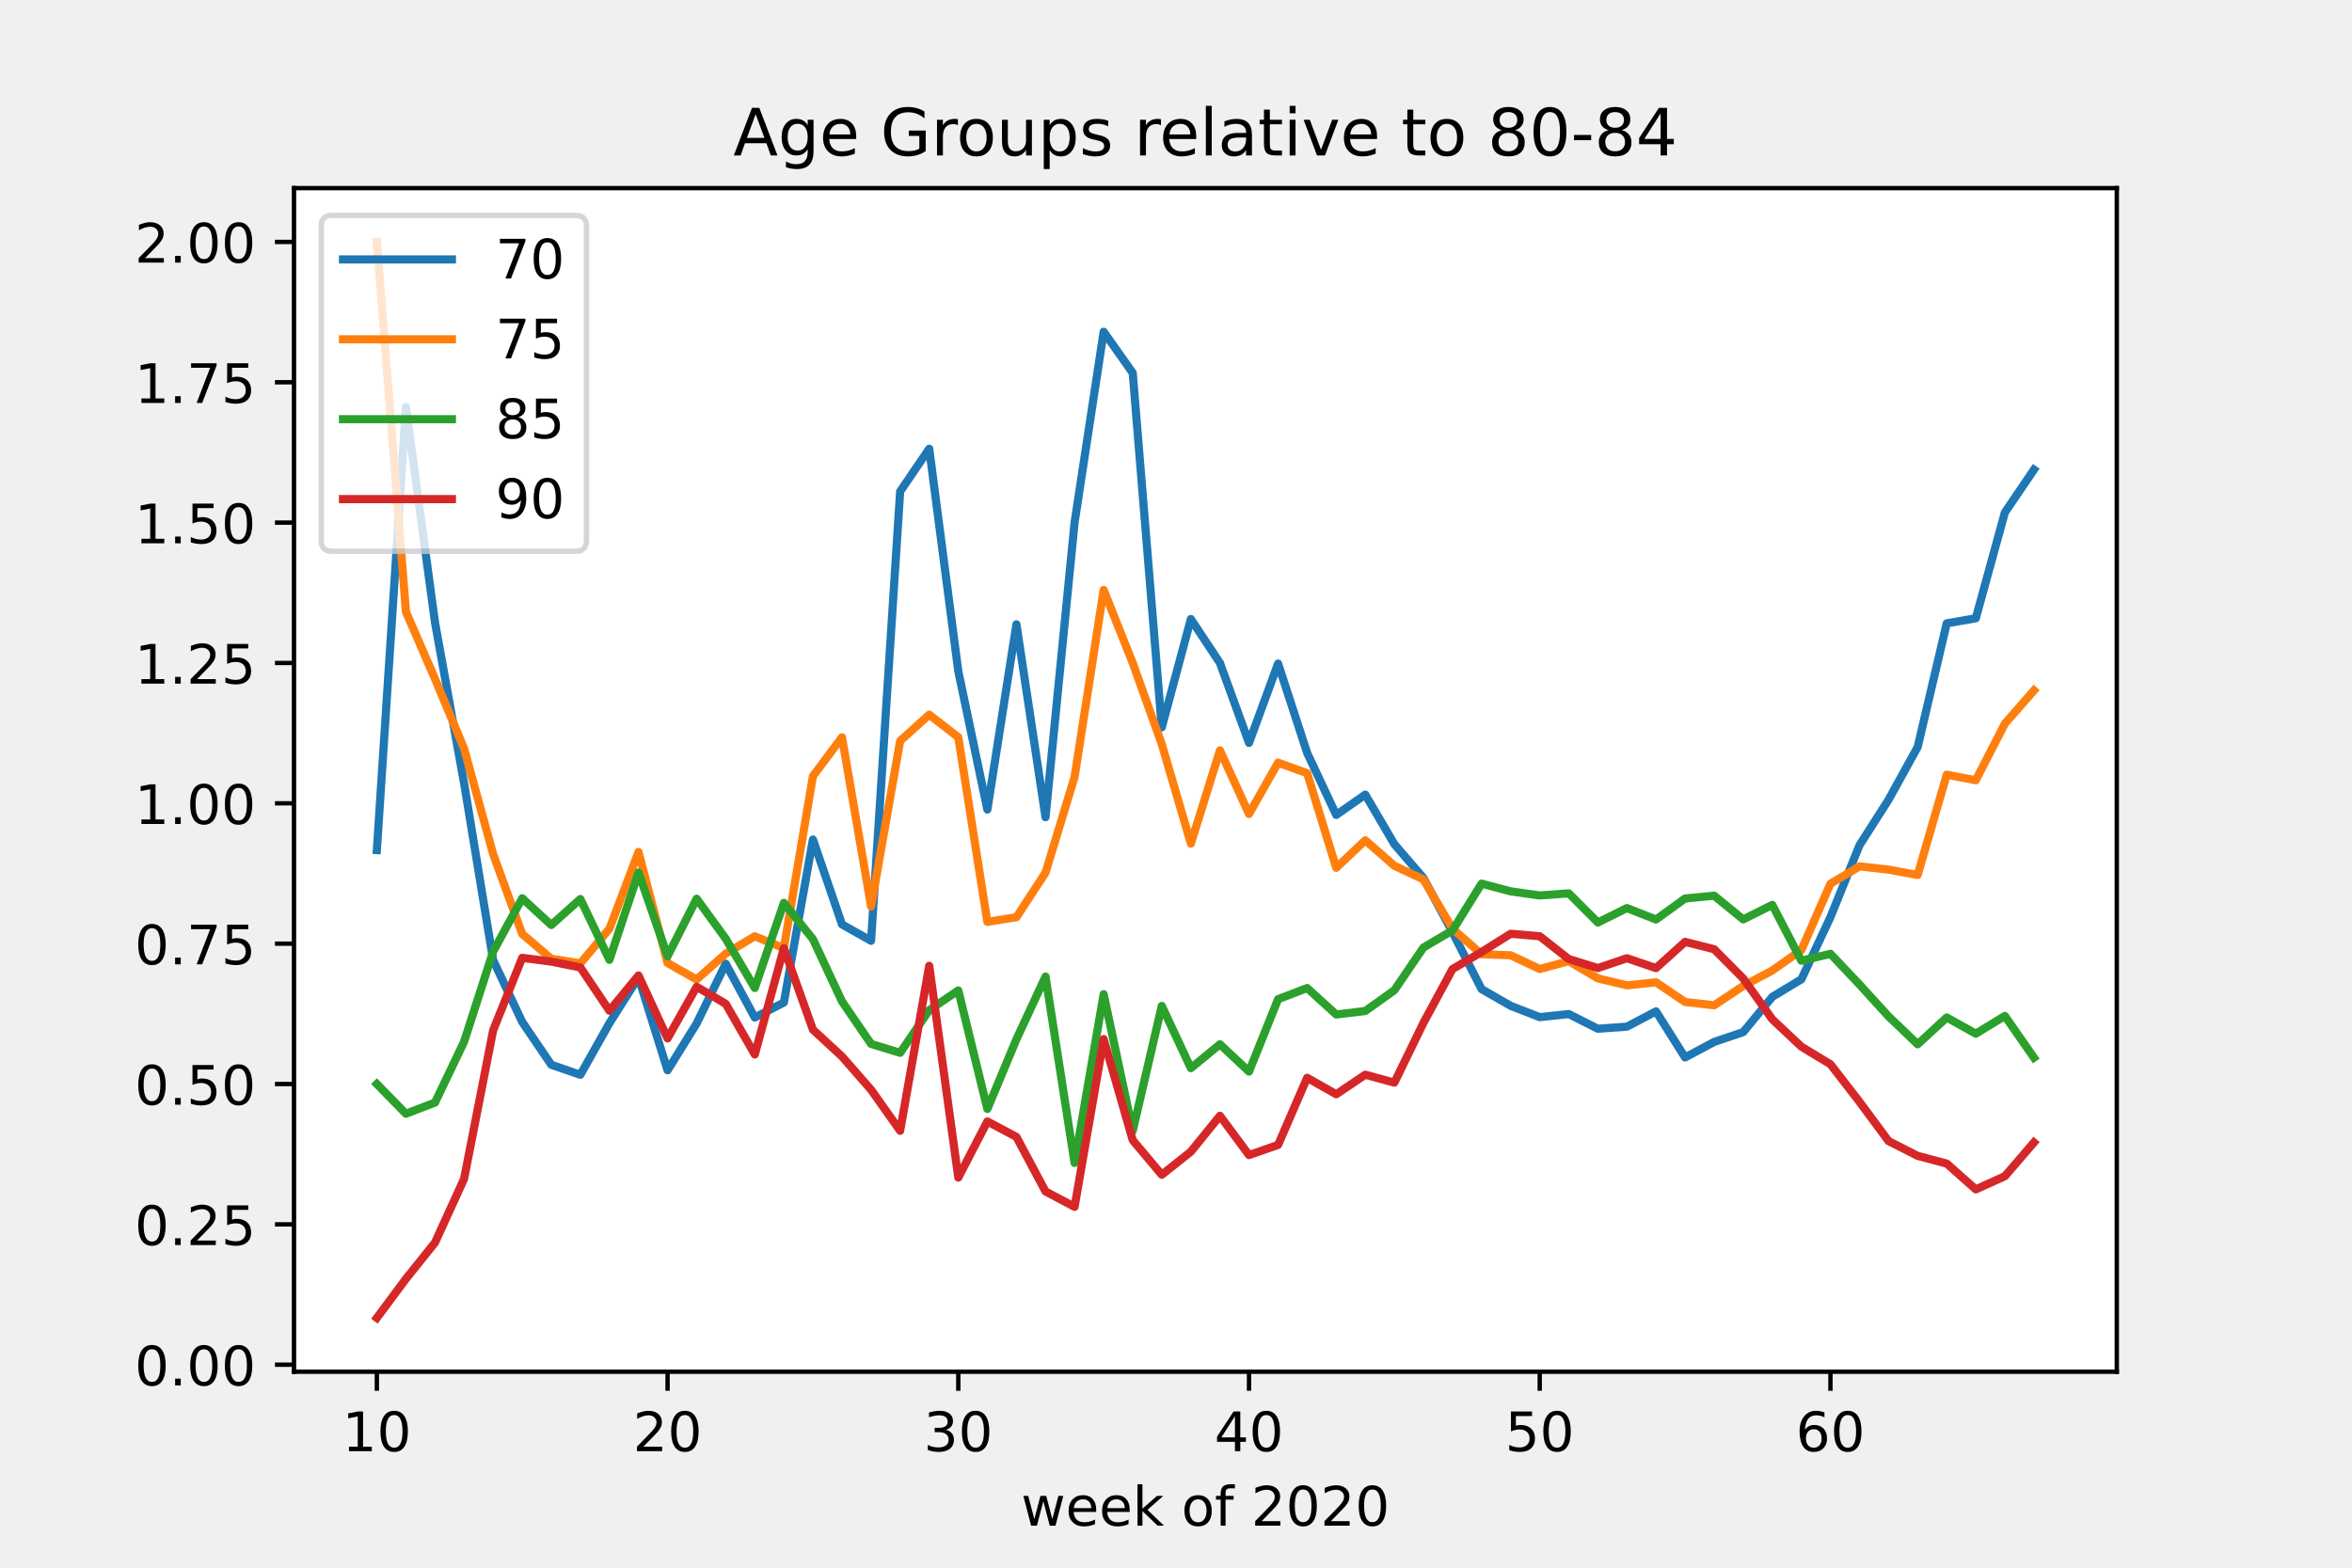
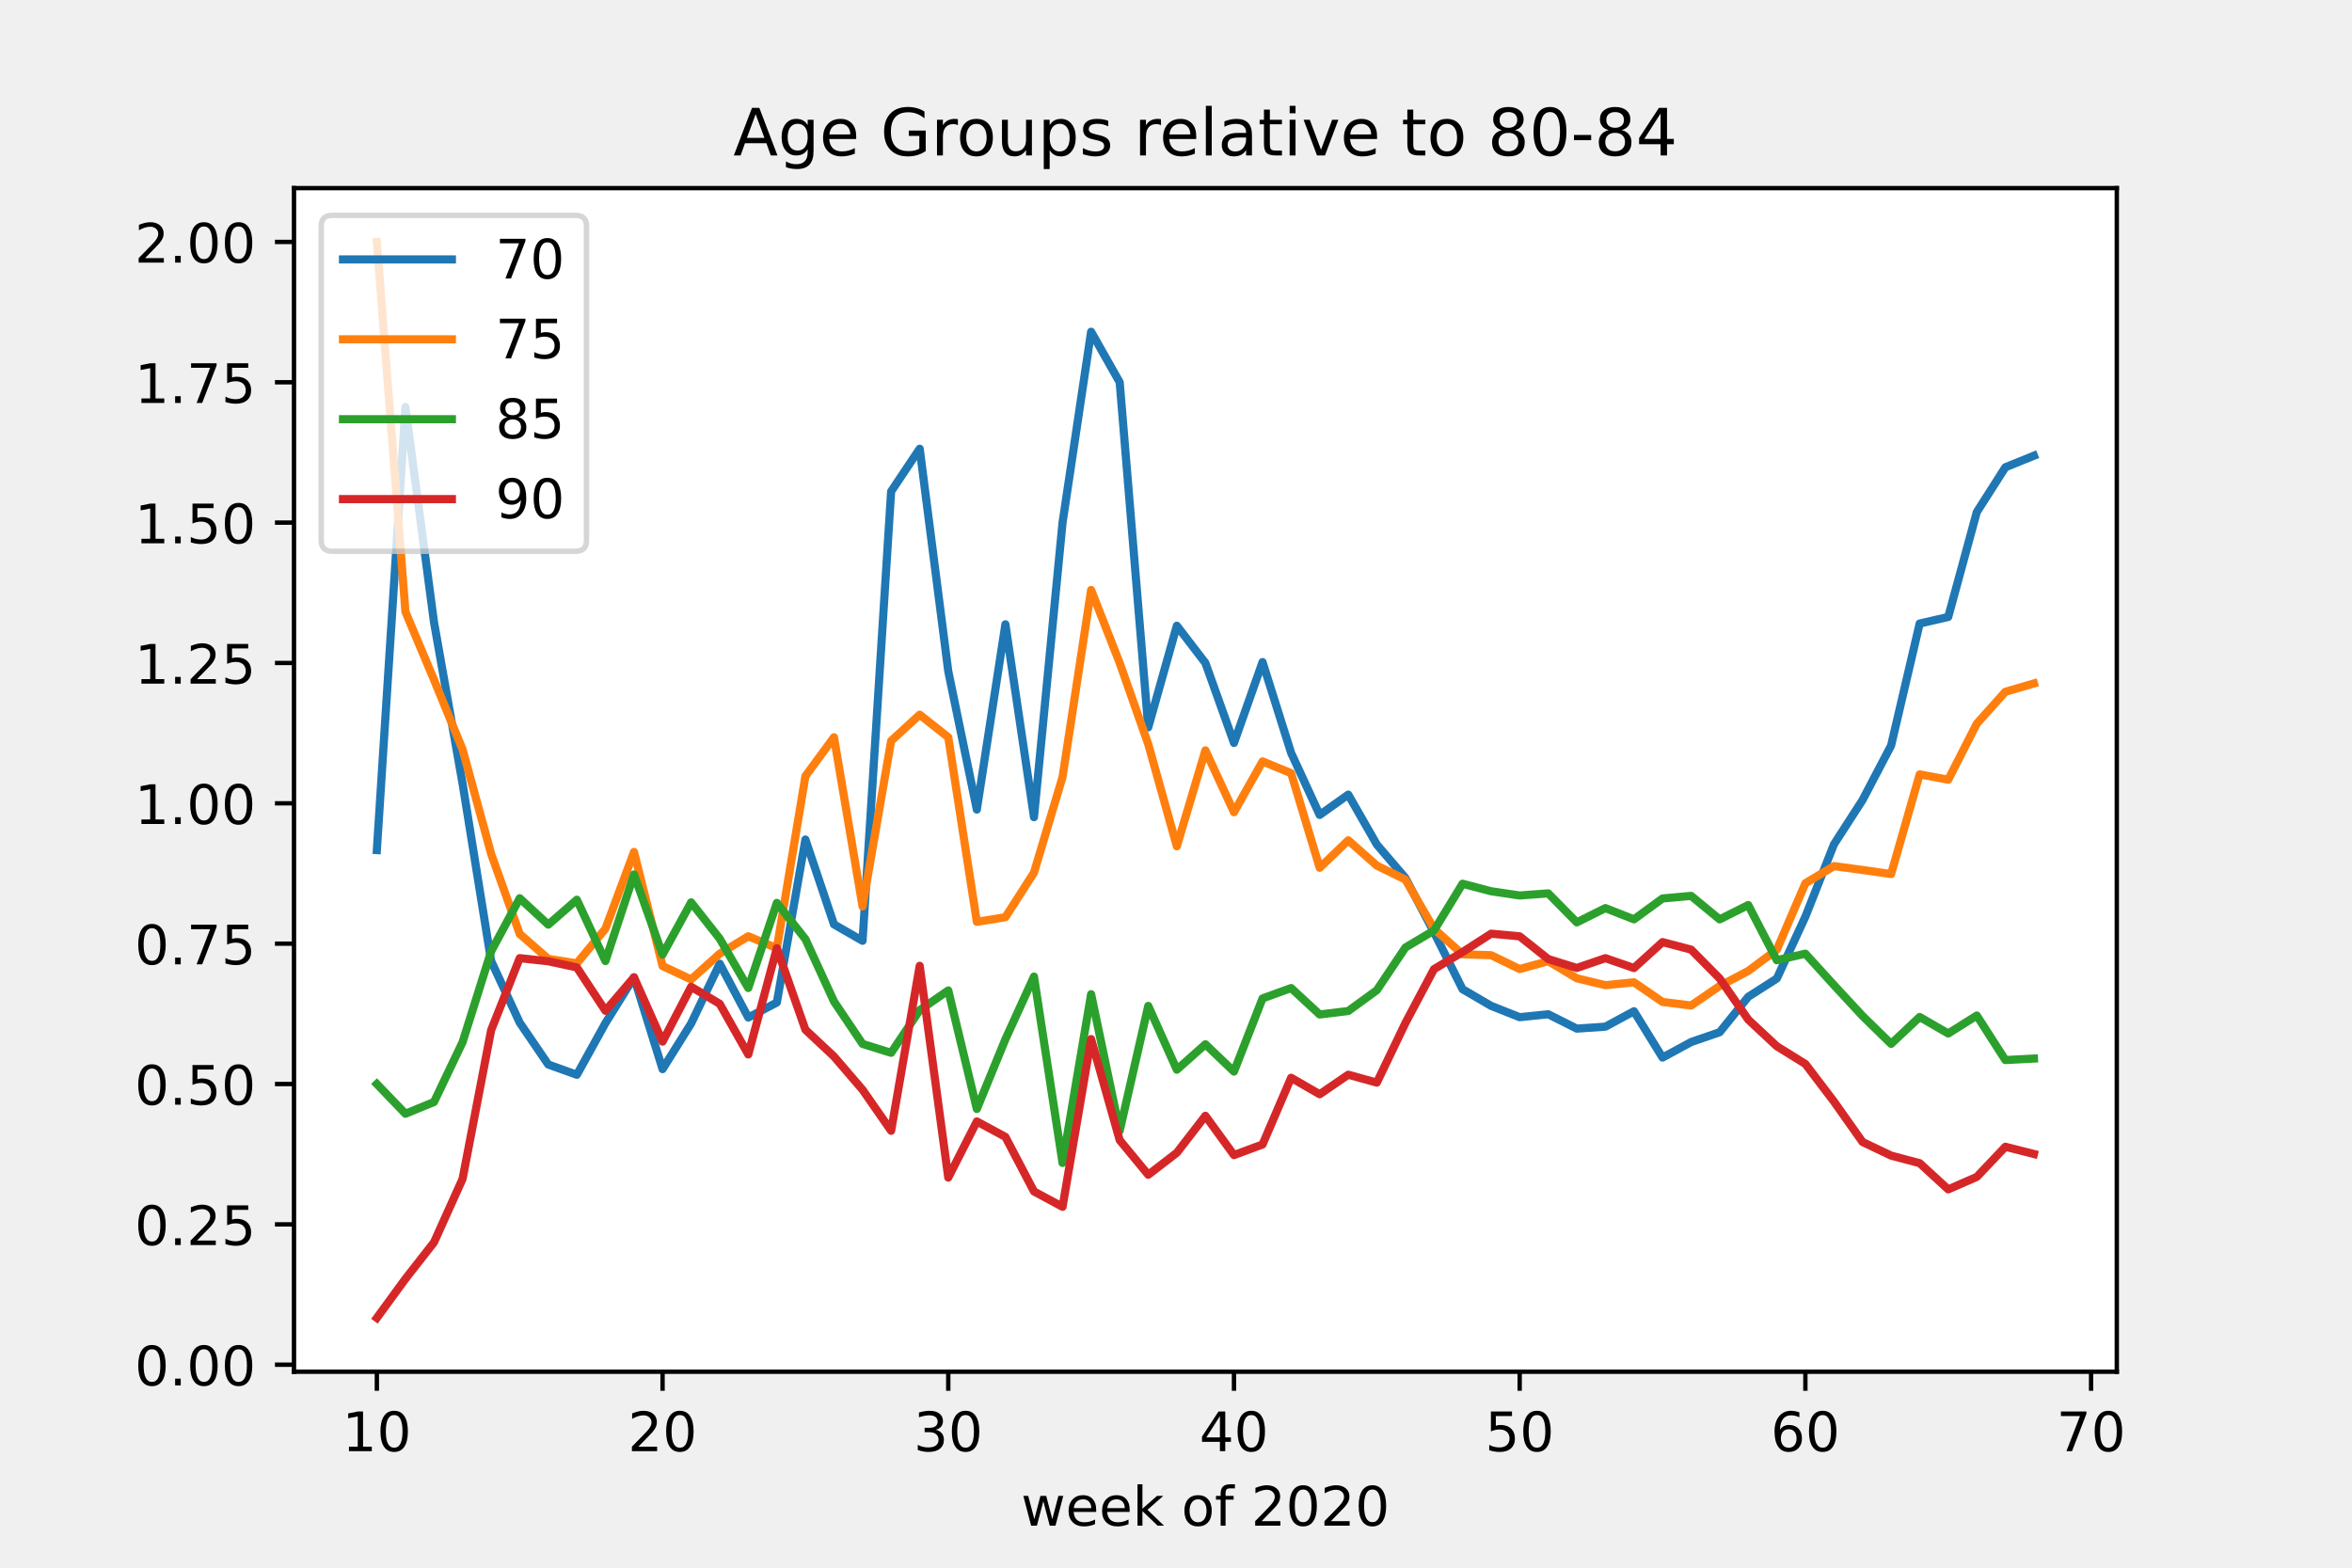
<svg xmlns="http://www.w3.org/2000/svg" xmlns:xlink="http://www.w3.org/1999/xlink" height="288pt" version="1.1" viewBox="0 0 432 288" width="432pt">
  <defs>
    <style type="text/css">*{stroke-linecap:butt;stroke-linejoin:round;}</style>
  </defs>
  <g id="figure_1">
    <g id="patch_1">
      <path d="M 0 288  L 432 288  L 432 0  L 0 0  z " style="fill:none;" />
    </g>
    <g id="axes_1">
      <g id="patch_2">
        <path d="M 54 252  L 388.8 252  L 388.8 34.56  L 54 34.56  z " style="fill:#ffffff;" />
      </g>
      <g id="matplotlib.axis_1">
        <g id="xtick_1">
          <g id="line2d_1">
            <defs>
-               <path d="M 0 0  L 0 3.5  " id="m747e9e2353" style="stroke:#000000;stroke-width:0.8;" />
+               <path d="M 0 0  L 0 3.5  " id="m1106b02537" style="stroke:#000000;stroke-width:0.8;" />
            </defs>
            <g>
-               <use style="stroke:#000000;stroke-width:0.8;" x="69.218" xlink:href="#m747e9e2353" y="252" />
+               <use style="stroke:#000000;stroke-width:0.8;" x="69.218" xlink:href="#m1106b02537" y="252" />
            </g>
          </g>
          <g id="text_1">
            <g transform="translate(62.85568 266.5984)scale(0.1 -0.1)">
              <defs>
                <path d="M 12.406 8.297  L 28.516 8.297  L 28.516 63.922  L 10.984 60.406  L 10.984 69.391  L 28.422 72.906  L 38.281 72.906  L 38.281 8.297  L 54.391 8.297  L 54.391 0  L 12.406 0  z " id="DejaVuSans-49" />
                <path d="M 31.781 66.406  Q 24.172 66.406 20.328 58.906  Q 16.5 51.422 16.5 36.375  Q 16.5 21.391 20.328 13.891  Q 24.172 6.391 31.781 6.391  Q 39.453 6.391 43.281 13.891  Q 47.125 21.391 47.125 36.375  Q 47.125 51.422 43.281 58.906  Q 39.453 66.406 31.781 66.406  z M 31.781 74.219  Q 44.047 74.219 50.516 64.516  Q 56.984 54.828 56.984 36.375  Q 56.984 17.969 50.516 8.266  Q 44.047 -1.422 31.781 -1.422  Q 19.531 -1.422 13.062 8.266  Q 6.594 17.969 6.594 36.375  Q 6.594 54.828 13.062 64.516  Q 19.531 74.219 31.781 74.219  z " id="DejaVuSans-48" />
              </defs>
              <use xlink:href="#DejaVuSans-49" />
              <use x="63.623" xlink:href="#DejaVuSans-48" />
            </g>
          </g>
        </g>
        <g id="xtick_2">
          <g id="line2d_2">
            <g>
-               <use style="stroke:#000000;stroke-width:0.8;" x="122.615" xlink:href="#m747e9e2353" y="252" />
+               <use style="stroke:#000000;stroke-width:0.8;" x="121.695" xlink:href="#m1106b02537" y="252" />
            </g>
          </g>
          <g id="text_2">
-             <g transform="translate(116.2528 266.5984)scale(0.1 -0.1)">
+             <g transform="translate(115.3322 266.5984)scale(0.1 -0.1)">
              <defs>
                <path d="M 19.188 8.297  L 53.609 8.297  L 53.609 0  L 7.328 0  L 7.328 8.297  Q 12.938 14.109 22.625 23.891  Q 32.328 33.688 34.812 36.531  Q 39.547 41.844 41.422 45.531  Q 43.312 49.219 43.312 52.781  Q 43.312 58.594 39.234 62.25  Q 35.156 65.922 28.609 65.922  Q 23.969 65.922 18.812 64.312  Q 13.672 62.703 7.812 59.422  L 7.812 69.391  Q 13.766 71.781 18.938 73  Q 24.125 74.219 28.422 74.219  Q 39.75 74.219 46.484 68.547  Q 53.219 62.891 53.219 53.422  Q 53.219 48.922 51.531 44.891  Q 49.859 40.875 45.406 35.406  Q 44.188 33.984 37.641 27.219  Q 31.109 20.453 19.188 8.297  z " id="DejaVuSans-50" />
              </defs>
              <use xlink:href="#DejaVuSans-50" />
              <use x="63.623" xlink:href="#DejaVuSans-48" />
            </g>
          </g>
        </g>
        <g id="xtick_3">
          <g id="line2d_3">
            <g>
-               <use style="stroke:#000000;stroke-width:0.8;" x="176.012" xlink:href="#m747e9e2353" y="252" />
+               <use style="stroke:#000000;stroke-width:0.8;" x="174.171" xlink:href="#m1106b02537" y="252" />
            </g>
          </g>
          <g id="text_3">
-             <g transform="translate(169.6499 266.5984)scale(0.1 -0.1)">
+             <g transform="translate(167.8087 266.5984)scale(0.1 -0.1)">
              <defs>
                <path d="M 40.578 39.312  Q 47.656 37.797 51.625 33  Q 55.609 28.219 55.609 21.188  Q 55.609 10.406 48.188 4.484  Q 40.766 -1.422 27.094 -1.422  Q 22.516 -1.422 17.656 -0.516  Q 12.797 0.391 7.625 2.203  L 7.625 11.719  Q 11.719 9.328 16.594 8.109  Q 21.484 6.891 26.812 6.891  Q 36.078 6.891 40.938 10.547  Q 45.797 14.203 45.797 21.188  Q 45.797 27.641 41.281 31.266  Q 36.766 34.906 28.719 34.906  L 20.219 34.906  L 20.219 43.016  L 29.109 43.016  Q 36.375 43.016 40.234 45.922  Q 44.094 48.828 44.094 54.297  Q 44.094 59.906 40.109 62.906  Q 36.141 65.922 28.719 65.922  Q 24.656 65.922 20.016 65.031  Q 15.375 64.156 9.812 62.312  L 9.812 71.094  Q 15.438 72.656 20.344 73.438  Q 25.25 74.219 29.594 74.219  Q 40.828 74.219 47.359 69.109  Q 53.906 64.016 53.906 55.328  Q 53.906 49.266 50.438 45.094  Q 46.969 40.922 40.578 39.312  z " id="DejaVuSans-51" />
              </defs>
              <use xlink:href="#DejaVuSans-51" />
              <use x="63.623" xlink:href="#DejaVuSans-48" />
            </g>
          </g>
        </g>
        <g id="xtick_4">
          <g id="line2d_4">
            <g>
-               <use style="stroke:#000000;stroke-width:0.8;" x="229.41" xlink:href="#m747e9e2353" y="252" />
+               <use style="stroke:#000000;stroke-width:0.8;" x="226.648" xlink:href="#m1106b02537" y="252" />
            </g>
          </g>
          <g id="text_4">
-             <g transform="translate(223.0471 266.5984)scale(0.1 -0.1)">
+             <g transform="translate(220.2851 266.5984)scale(0.1 -0.1)">
              <defs>
                <path d="M 37.797 64.312  L 12.891 25.391  L 37.797 25.391  z M 35.203 72.906  L 47.609 72.906  L 47.609 25.391  L 58.016 25.391  L 58.016 17.188  L 47.609 17.188  L 47.609 0  L 37.797 0  L 37.797 17.188  L 4.891 17.188  L 4.891 26.703  z " id="DejaVuSans-52" />
              </defs>
              <use xlink:href="#DejaVuSans-52" />
              <use x="63.623" xlink:href="#DejaVuSans-48" />
            </g>
          </g>
        </g>
        <g id="xtick_5">
          <g id="line2d_5">
            <g>
-               <use style="stroke:#000000;stroke-width:0.8;" x="282.807" xlink:href="#m747e9e2353" y="252" />
+               <use style="stroke:#000000;stroke-width:0.8;" x="279.124" xlink:href="#m1106b02537" y="252" />
            </g>
          </g>
          <g id="text_5">
-             <g transform="translate(276.4442 266.5984)scale(0.1 -0.1)">
+             <g transform="translate(272.7616 266.5984)scale(0.1 -0.1)">
              <defs>
                <path d="M 10.797 72.906  L 49.516 72.906  L 49.516 64.594  L 19.828 64.594  L 19.828 46.734  Q 21.969 47.469 24.109 47.828  Q 26.266 48.188 28.422 48.188  Q 40.625 48.188 47.75 41.5  Q 54.891 34.812 54.891 23.391  Q 54.891 11.625 47.562 5.094  Q 40.234 -1.422 26.906 -1.422  Q 22.312 -1.422 17.547 -0.641  Q 12.797 0.141 7.719 1.703  L 7.719 11.625  Q 12.109 9.234 16.797 8.062  Q 21.484 6.891 26.703 6.891  Q 35.156 6.891 40.078 11.328  Q 45.016 15.766 45.016 23.391  Q 45.016 31 40.078 35.438  Q 35.156 39.891 26.703 39.891  Q 22.75 39.891 18.812 39.016  Q 14.891 38.141 10.797 36.281  z " id="DejaVuSans-53" />
              </defs>
              <use xlink:href="#DejaVuSans-53" />
              <use x="63.623" xlink:href="#DejaVuSans-48" />
            </g>
          </g>
        </g>
        <g id="xtick_6">
          <g id="line2d_6">
            <g>
-               <use style="stroke:#000000;stroke-width:0.8;" x="336.204" xlink:href="#m747e9e2353" y="252" />
+               <use style="stroke:#000000;stroke-width:0.8;" x="331.601" xlink:href="#m1106b02537" y="252" />
            </g>
          </g>
          <g id="text_6">
-             <g transform="translate(329.8413 266.5984)scale(0.1 -0.1)">
+             <g transform="translate(325.2381 266.5984)scale(0.1 -0.1)">
              <defs>
                <path d="M 33.016 40.375  Q 26.375 40.375 22.484 35.828  Q 18.609 31.297 18.609 23.391  Q 18.609 15.531 22.484 10.953  Q 26.375 6.391 33.016 6.391  Q 39.656 6.391 43.531 10.953  Q 47.406 15.531 47.406 23.391  Q 47.406 31.297 43.531 35.828  Q 39.656 40.375 33.016 40.375  z M 52.594 71.297  L 52.594 62.312  Q 48.875 64.062 45.094 64.984  Q 41.312 65.922 37.594 65.922  Q 27.828 65.922 22.672 59.328  Q 17.531 52.734 16.797 39.406  Q 19.672 43.656 24.016 45.922  Q 28.375 48.188 33.594 48.188  Q 44.578 48.188 50.953 41.516  Q 57.328 34.859 57.328 23.391  Q 57.328 12.156 50.688 5.359  Q 44.047 -1.422 33.016 -1.422  Q 20.359 -1.422 13.672 8.266  Q 6.984 17.969 6.984 36.375  Q 6.984 53.656 15.188 63.938  Q 23.391 74.219 37.203 74.219  Q 40.922 74.219 44.703 73.484  Q 48.484 72.75 52.594 71.297  z " id="DejaVuSans-54" />
              </defs>
              <use xlink:href="#DejaVuSans-54" />
              <use x="63.623" xlink:href="#DejaVuSans-48" />
            </g>
          </g>
        </g>
-         <g id="text_7">
+         <g id="xtick_7">
+           <g id="line2d_7">
+             <g>
+               <use style="stroke:#000000;stroke-width:0.8;" x="384.077" xlink:href="#m1106b02537" y="252" />
+             </g>
+           </g>
+           <g id="text_7">
+             <g transform="translate(377.7146 266.5984)scale(0.1 -0.1)">
+               <defs>
+                 <path d="M 8.203 72.906  L 55.078 72.906  L 55.078 68.703  L 28.609 0  L 18.312 0  L 43.219 64.594  L 8.203 64.594  z " id="DejaVuSans-55" />
+               </defs>
+               <use xlink:href="#DejaVuSans-55" />
+               <use x="63.623" xlink:href="#DejaVuSans-48" />
+             </g>
+           </g>
+         </g>
+         <g id="text_8">
          <g transform="translate(187.5398 280.2766)scale(0.1 -0.1)">
            <defs>
              <path d="M 4.203 54.688  L 13.188 54.688  L 24.422 12.016  L 35.594 54.688  L 46.188 54.688  L 57.422 12.016  L 68.609 54.688  L 77.594 54.688  L 63.281 0  L 52.688 0  L 40.922 44.828  L 29.109 0  L 18.5 0  z " id="DejaVuSans-119" />
              <path d="M 56.203 29.594  L 56.203 25.203  L 14.891 25.203  Q 15.484 15.922 20.484 11.062  Q 25.484 6.203 34.422 6.203  Q 39.594 6.203 44.453 7.469  Q 49.312 8.734 54.109 11.281  L 54.109 2.781  Q 49.266 0.734 44.188 -0.344  Q 39.109 -1.422 33.891 -1.422  Q 20.797 -1.422 13.156 6.188  Q 5.516 13.812 5.516 26.812  Q 5.516 40.234 12.766 48.109  Q 20.016 56 32.328 56  Q 43.359 56 49.781 48.891  Q 56.203 41.797 56.203 29.594  z M 47.219 32.234  Q 47.125 39.594 43.094 43.984  Q 39.062 48.391 32.422 48.391  Q 24.906 48.391 20.391 44.141  Q 15.875 39.891 15.188 32.172  z " id="DejaVuSans-101" />
              <path d="M 9.078 75.984  L 18.109 75.984  L 18.109 31.109  L 44.922 54.688  L 56.391 54.688  L 27.391 29.109  L 57.625 0  L 45.906 0  L 18.109 26.703  L 18.109 0  L 9.078 0  z " id="DejaVuSans-107" />
              <path id="DejaVuSans-32" />
              <path d="M 30.609 48.391  Q 23.391 48.391 19.188 42.75  Q 14.984 37.109 14.984 27.297  Q 14.984 17.484 19.156 11.844  Q 23.344 6.203 30.609 6.203  Q 37.797 6.203 41.984 11.859  Q 46.188 17.531 46.188 27.297  Q 46.188 37.016 41.984 42.703  Q 37.797 48.391 30.609 48.391  z M 30.609 56  Q 42.328 56 49.016 48.375  Q 55.719 40.766 55.719 27.297  Q 55.719 13.875 49.016 6.219  Q 42.328 -1.422 30.609 -1.422  Q 18.844 -1.422 12.172 6.219  Q 5.516 13.875 5.516 27.297  Q 5.516 40.766 12.172 48.375  Q 18.844 56 30.609 56  z " id="DejaVuSans-111" />
              <path d="M 37.109 75.984  L 37.109 68.5  L 28.516 68.5  Q 23.688 68.5 21.797 66.547  Q 19.922 64.594 19.922 59.516  L 19.922 54.688  L 34.719 54.688  L 34.719 47.703  L 19.922 47.703  L 19.922 0  L 10.891 0  L 10.891 47.703  L 2.297 47.703  L 2.297 54.688  L 10.891 54.688  L 10.891 58.5  Q 10.891 67.625 15.141 71.797  Q 19.391 75.984 28.609 75.984  z " id="DejaVuSans-102" />
            </defs>
            <use xlink:href="#DejaVuSans-119" />
            <use x="81.787" xlink:href="#DejaVuSans-101" />
            <use x="143.311" xlink:href="#DejaVuSans-101" />
            <use x="204.834" xlink:href="#DejaVuSans-107" />
            <use x="262.744" xlink:href="#DejaVuSans-32" />
            <use x="294.531" xlink:href="#DejaVuSans-111" />
            <use x="355.713" xlink:href="#DejaVuSans-102" />
            <use x="390.918" xlink:href="#DejaVuSans-32" />
            <use x="422.705" xlink:href="#DejaVuSans-50" />
            <use x="486.328" xlink:href="#DejaVuSans-48" />
            <use x="549.951" xlink:href="#DejaVuSans-50" />
            <use x="613.574" xlink:href="#DejaVuSans-48" />
          </g>
        </g>
      </g>
      <g id="matplotlib.axis_2">
        <g id="ytick_1">
-           <g id="line2d_7">
+           <g id="line2d_8">
            <defs>
-               <path d="M 0 0  L -3.5 0  " id="m005f5e12da" style="stroke:#000000;stroke-width:0.8;" />
+               <path d="M 0 0  L -3.5 0  " id="m9c89523622" style="stroke:#000000;stroke-width:0.8;" />
            </defs>
            <g>
-               <use style="stroke:#000000;stroke-width:0.8;" x="54" xlink:href="#m005f5e12da" y="250.711" />
-             </g>
-           </g>
-           <g id="text_8">
+               <use style="stroke:#000000;stroke-width:0.8;" x="54" xlink:href="#m9c89523622" y="250.711" />
+             </g>
+           </g>
+           <g id="text_9">
            <g transform="translate(24.73438 254.51)scale(0.1 -0.1)">
              <defs>
                <path d="M 10.688 12.406  L 21 12.406  L 21 0  L 10.688 0  z " id="DejaVuSans-46" />
              </defs>
              <use xlink:href="#DejaVuSans-48" />
              <use x="63.623" xlink:href="#DejaVuSans-46" />
              <use x="95.41" xlink:href="#DejaVuSans-48" />
              <use x="159.033" xlink:href="#DejaVuSans-48" />
            </g>
          </g>
        </g>
        <g id="ytick_2">
-           <g id="line2d_8">
-             <g>
-               <use style="stroke:#000000;stroke-width:0.8;" x="54" xlink:href="#m005f5e12da" y="224.927" />
-             </g>
-           </g>
-           <g id="text_9">
+           <g id="line2d_9">
+             <g>
+               <use style="stroke:#000000;stroke-width:0.8;" x="54" xlink:href="#m9c89523622" y="224.927" />
+             </g>
+           </g>
+           <g id="text_10">
            <g transform="translate(24.73438 228.7267)scale(0.1 -0.1)">
              <use xlink:href="#DejaVuSans-48" />
              <use x="63.623" xlink:href="#DejaVuSans-46" />
              <use x="95.41" xlink:href="#DejaVuSans-50" />
              <use x="159.033" xlink:href="#DejaVuSans-53" />
            </g>
          </g>
        </g>
        <g id="ytick_3">
-           <g id="line2d_9">
-             <g>
-               <use style="stroke:#000000;stroke-width:0.8;" x="54" xlink:href="#m005f5e12da" y="199.144" />
-             </g>
-           </g>
-           <g id="text_10">
+           <g id="line2d_10">
+             <g>
+               <use style="stroke:#000000;stroke-width:0.8;" x="54" xlink:href="#m9c89523622" y="199.144" />
+             </g>
+           </g>
+           <g id="text_11">
            <g transform="translate(24.73438 202.9433)scale(0.1 -0.1)">
              <use xlink:href="#DejaVuSans-48" />
              <use x="63.623" xlink:href="#DejaVuSans-46" />
              <use x="95.41" xlink:href="#DejaVuSans-53" />
              <use x="159.033" xlink:href="#DejaVuSans-48" />
            </g>
          </g>
        </g>
        <g id="ytick_4">
-           <g id="line2d_10">
-             <g>
-               <use style="stroke:#000000;stroke-width:0.8;" x="54" xlink:href="#m005f5e12da" y="173.361" />
-             </g>
-           </g>
-           <g id="text_11">
+           <g id="line2d_11">
+             <g>
+               <use style="stroke:#000000;stroke-width:0.8;" x="54" xlink:href="#m9c89523622" y="173.361" />
+             </g>
+           </g>
+           <g id="text_12">
            <g transform="translate(24.73438 177.1599)scale(0.1 -0.1)">
-               <defs>
-                 <path d="M 8.203 72.906  L 55.078 72.906  L 55.078 68.703  L 28.609 0  L 18.312 0  L 43.219 64.594  L 8.203 64.594  z " id="DejaVuSans-55" />
-               </defs>
              <use xlink:href="#DejaVuSans-48" />
              <use x="63.623" xlink:href="#DejaVuSans-46" />
              <use x="95.41" xlink:href="#DejaVuSans-55" />
              <use x="159.033" xlink:href="#DejaVuSans-53" />
            </g>
          </g>
        </g>
        <g id="ytick_5">
-           <g id="line2d_11">
-             <g>
-               <use style="stroke:#000000;stroke-width:0.8;" x="54" xlink:href="#m005f5e12da" y="147.577" />
-             </g>
-           </g>
-           <g id="text_12">
+           <g id="line2d_12">
+             <g>
+               <use style="stroke:#000000;stroke-width:0.8;" x="54" xlink:href="#m9c89523622" y="147.577" />
+             </g>
+           </g>
+           <g id="text_13">
            <g transform="translate(24.73438 151.3765)scale(0.1 -0.1)">
              <use xlink:href="#DejaVuSans-49" />
              <use x="63.623" xlink:href="#DejaVuSans-46" />
              <use x="95.41" xlink:href="#DejaVuSans-48" />
              <use x="159.033" xlink:href="#DejaVuSans-48" />
            </g>
          </g>
        </g>
        <g id="ytick_6">
-           <g id="line2d_12">
-             <g>
-               <use style="stroke:#000000;stroke-width:0.8;" x="54" xlink:href="#m005f5e12da" y="121.794" />
-             </g>
-           </g>
-           <g id="text_13">
+           <g id="line2d_13">
+             <g>
+               <use style="stroke:#000000;stroke-width:0.8;" x="54" xlink:href="#m9c89523622" y="121.794" />
+             </g>
+           </g>
+           <g id="text_14">
            <g transform="translate(24.73438 125.5931)scale(0.1 -0.1)">
              <use xlink:href="#DejaVuSans-49" />
              <use x="63.623" xlink:href="#DejaVuSans-46" />
              <use x="95.41" xlink:href="#DejaVuSans-50" />
              <use x="159.033" xlink:href="#DejaVuSans-53" />
            </g>
          </g>
        </g>
        <g id="ytick_7">
-           <g id="line2d_13">
-             <g>
-               <use style="stroke:#000000;stroke-width:0.8;" x="54" xlink:href="#m005f5e12da" y="96.01" />
-             </g>
-           </g>
-           <g id="text_14">
+           <g id="line2d_14">
+             <g>
+               <use style="stroke:#000000;stroke-width:0.8;" x="54" xlink:href="#m9c89523622" y="96.01" />
+             </g>
+           </g>
+           <g id="text_15">
            <g transform="translate(24.73438 99.80965)scale(0.1 -0.1)">
              <use xlink:href="#DejaVuSans-49" />
              <use x="63.623" xlink:href="#DejaVuSans-46" />
              <use x="95.41" xlink:href="#DejaVuSans-53" />
              <use x="159.033" xlink:href="#DejaVuSans-48" />
            </g>
          </g>
        </g>
        <g id="ytick_8">
-           <g id="line2d_14">
-             <g>
-               <use style="stroke:#000000;stroke-width:0.8;" x="54" xlink:href="#m005f5e12da" y="70.227" />
-             </g>
-           </g>
-           <g id="text_15">
+           <g id="line2d_15">
+             <g>
+               <use style="stroke:#000000;stroke-width:0.8;" x="54" xlink:href="#m9c89523622" y="70.227" />
+             </g>
+           </g>
+           <g id="text_16">
            <g transform="translate(24.73438 74.02625)scale(0.1 -0.1)">
              <use xlink:href="#DejaVuSans-49" />
              <use x="63.623" xlink:href="#DejaVuSans-46" />
              <use x="95.41" xlink:href="#DejaVuSans-55" />
              <use x="159.033" xlink:href="#DejaVuSans-53" />
            </g>
          </g>
        </g>
        <g id="ytick_9">
-           <g id="line2d_15">
-             <g>
-               <use style="stroke:#000000;stroke-width:0.8;" x="54" xlink:href="#m005f5e12da" y="44.444" />
-             </g>
-           </g>
-           <g id="text_16">
+           <g id="line2d_16">
+             <g>
+               <use style="stroke:#000000;stroke-width:0.8;" x="54" xlink:href="#m9c89523622" y="44.444" />
+             </g>
+           </g>
+           <g id="text_17">
            <g transform="translate(24.73438 48.24285)scale(0.1 -0.1)">
              <use xlink:href="#DejaVuSans-50" />
              <use x="63.623" xlink:href="#DejaVuSans-46" />
              <use x="95.41" xlink:href="#DejaVuSans-48" />
              <use x="159.033" xlink:href="#DejaVuSans-48" />
            </g>
          </g>
        </g>
      </g>
-       <g id="line2d_16">
-         <path clip-path="url(#pfa4bbfe42c)" d="M 69.218 156.172  L 74.558 74.777  L 79.898 114.372  L 85.237 143.874  L 90.577 176.377  L 95.917 187.748  L 101.256 195.607  L 106.596 197.448  L 111.936 187.964  L 117.276 179.549  L 122.615 196.629  L 127.955 188.022  L 133.295 177.044  L 138.634 186.931  L 143.974 184.173  L 149.314 154.231  L 154.654 169.822  L 159.993 172.834  L 165.333 90.281  L 170.673 82.44  L 176.012 123.311  L 181.352 148.723  L 186.692 114.694  L 192.032 150.124  L 197.371 96.01  L 202.711 60.945  L 208.051 68.508  L 213.39 133.619  L 218.73 113.728  L 224.07 121.794  L 229.41 136.481  L 234.749 121.904  L 240.089 138.311  L 245.429 149.711  L 250.768 145.978  L 256.108 155.088  L 261.448 161.285  L 266.788 171.255  L 272.127 181.711  L 277.467 184.779  L 282.807 186.861  L 288.146 186.294  L 293.486 188.994  L 298.826 188.606  L 304.166 185.802  L 309.505 194.264  L 314.845 191.412  L 320.185 189.604  L 325.524 183.134  L 330.864 179.907  L 336.204 168.482  L 341.544 155.279  L 346.883 146.911  L 352.223 137.233  L 357.563 114.513  L 362.902 113.585  L 368.242 94.147  L 373.582 86.282  " style="fill:none;stroke:#1f77b4;stroke-linecap:square;stroke-width:1.5;" />
-       </g>
      <g id="line2d_17">
-         <path clip-path="url(#pfa4bbfe42c)" d="M 69.218 44.444  L 74.558 112.39  L 79.898 124.708  L 85.237 137.513  L 90.577 156.915  L 95.917 171.572  L 101.256 176.133  L 106.596 176.972  L 111.936 170.623  L 117.276 156.515  L 122.615 176.924  L 127.955 179.933  L 133.295 175.202  L 138.634 172.004  L 143.974 174.192  L 149.314 142.587  L 154.654 135.444  L 159.993 166.52  L 165.333 136.118  L 170.673 131.293  L 176.012 135.444  L 181.352 169.35  L 186.692 168.503  L 192.032 160.31  L 197.371 142.743  L 202.711 108.386  L 208.051 121.794  L 213.39 136.721  L 218.73 154.982  L 224.07 137.848  L 229.41 149.535  L 234.749 140.117  L 240.089 142.041  L 245.429 159.423  L 250.768 154.373  L 256.108 159.053  L 261.448 161.556  L 266.788 170.617  L 272.127 175.302  L 277.467 175.493  L 282.807 178.018  L 288.146 176.578  L 293.486 179.738  L 298.826 181.015  L 304.166 180.462  L 309.505 184.073  L 314.845 184.677  L 320.185 181.134  L 325.524 178.288  L 330.864 174.526  L 336.204 162.355  L 341.544 159.159  L 346.883 159.762  L 352.223 160.743  L 357.563 142.323  L 362.902 143.34  L 368.242 132.936  L 373.582 126.844  " style="fill:none;stroke:#ff7f0e;stroke-linecap:square;stroke-width:1.5;" />
+         <path clip-path="url(#p1091ef186b)" d="M 69.218 156.172  L 74.466 74.777  L 79.713 114.301  L 84.961 143.954  L 90.209 176.549  L 95.456 187.868  L 100.704 195.561  L 105.952 197.448  L 111.199 187.964  L 116.447 179.549  L 121.695 196.408  L 126.942 188.022  L 132.19 177.044  L 137.438 186.931  L 142.685 184.173  L 147.933 154.231  L 153.181 169.822  L 158.428 172.834  L 163.676 90.281  L 168.924 82.44  L 174.171 123.311  L 179.419 148.723  L 184.666 114.694  L 189.914 150.124  L 195.162 96.01  L 200.409 60.945  L 205.657 70.227  L 210.905 133.619  L 216.152 114.953  L 221.4 121.794  L 226.648 136.481  L 231.895 121.629  L 237.143 138.311  L 242.391 149.711  L 247.638 145.978  L 252.886 155.148  L 258.134 161.285  L 263.381 171.255  L 268.629 181.725  L 273.876 184.786  L 279.124 186.867  L 284.372 186.329  L 289.619 188.969  L 294.867 188.612  L 300.115 185.776  L 305.362 194.288  L 310.61 191.435  L 315.858 189.628  L 321.105 183.122  L 326.353 179.77  L 331.601 168.4  L 336.848 155.114  L 342.096 146.978  L 347.344 136.969  L 352.591 114.552  L 357.839 113.344  L 363.087 94.067  L 368.334 85.844  L 373.582 83.715  " style="fill:none;stroke:#1f77b4;stroke-linecap:square;stroke-width:1.5;" />
      </g>
      <g id="line2d_18">
-         <path clip-path="url(#pfa4bbfe42c)" d="M 69.218 199.144  L 74.558 204.604  L 79.898 202.552  L 85.237 191.375  L 90.577 174.803  L 95.917 165.017  L 101.256 169.933  L 106.596 165.164  L 111.936 176.327  L 117.276 160.297  L 122.615 175.666  L 127.955 165.103  L 133.295 172.44  L 138.634 181.503  L 143.974 165.875  L 149.314 172.529  L 154.654 183.977  L 159.993 191.777  L 165.333 193.414  L 170.673 185.574  L 176.012 181.955  L 181.352 203.728  L 186.692 190.923  L 192.032 179.409  L 197.371 213.647  L 202.711 182.643  L 208.051 207.738  L 213.39 184.798  L 218.73 196.235  L 224.07 191.847  L 229.41 196.859  L 234.749 183.564  L 240.089 181.514  L 245.429 186.372  L 250.768 185.734  L 256.108 181.915  L 261.448 174.072  L 266.788 170.924  L 272.127 162.335  L 277.467 163.748  L 282.807 164.507  L 288.146 164.12  L 293.486 169.47  L 298.826 166.824  L 304.166 168.922  L 309.505 165.062  L 314.845 164.55  L 320.185 168.898  L 325.524 166.24  L 330.864 176.499  L 336.204 175.227  L 341.544 180.874  L 346.883 186.727  L 352.223 191.84  L 357.563 186.923  L 362.902 189.9  L 368.242 186.637  L 373.582 194.306  " style="fill:none;stroke:#2ca02c;stroke-linecap:square;stroke-width:1.5;" />
+         <path clip-path="url(#p1091ef186b)" d="M 69.218 44.444  L 74.466 112.39  L 79.713 124.879  L 84.961 137.674  L 90.209 156.867  L 95.456 171.572  L 100.704 176.157  L 105.952 176.972  L 111.199 170.623  L 116.447 156.515  L 121.695 177.465  L 126.942 179.933  L 132.19 175.202  L 137.438 172.004  L 142.685 174.192  L 147.933 142.587  L 153.181 135.444  L 158.428 166.52  L 163.676 136.118  L 168.924 131.293  L 174.171 135.444  L 179.419 169.35  L 184.666 168.503  L 189.914 160.31  L 195.162 142.743  L 200.409 108.386  L 205.657 121.794  L 210.905 136.721  L 216.152 155.47  L 221.4 137.848  L 226.648 149.209  L 231.895 139.881  L 237.143 142.041  L 242.391 159.423  L 247.638 154.373  L 252.886 159.023  L 258.134 161.583  L 263.381 170.617  L 268.629 175.318  L 273.876 175.479  L 279.124 178.023  L 284.372 176.572  L 289.619 179.723  L 294.867 180.99  L 300.115 180.462  L 305.362 184.067  L 310.61 184.722  L 315.858 181.134  L 321.105 178.377  L 326.353 174.472  L 331.601 162.266  L 336.848 159.114  L 342.096 159.82  L 347.344 160.571  L 352.591 142.263  L 357.839 143.238  L 363.087 132.944  L 368.334 127.087  L 373.582 125.557  " style="fill:none;stroke:#ff7f0e;stroke-linecap:square;stroke-width:1.5;" />
      </g>
      <g id="line2d_19">
-         <path clip-path="url(#pfa4bbfe42c)" d="M 69.218 242.116  L 74.558 234.937  L 79.898 228.281  L 85.237 216.574  L 90.577 189.282  L 95.917 175.962  L 101.256 176.657  L 106.596 177.726  L 111.936 185.682  L 117.276 179.205  L 122.615 190.759  L 127.955 181.281  L 133.295 184.411  L 138.634 193.716  L 143.974 174.192  L 149.314 189.163  L 154.654 194.088  L 159.993 200.196  L 165.333 207.738  L 170.673 177.432  L 176.012 216.333  L 181.352 206.02  L 186.692 208.86  L 192.032 218.879  L 197.371 221.705  L 202.711 190.893  L 208.051 209.457  L 213.39 215.816  L 218.73 211.573  L 224.07 204.982  L 229.41 212.199  L 234.749 210.335  L 240.089 198.001  L 245.429 201.025  L 250.768 197.436  L 256.108 198.889  L 261.448 187.915  L 266.788 178.021  L 272.127 174.893  L 277.467 171.54  L 282.807 171.997  L 288.146 176.192  L 293.486 177.84  L 298.826 176.035  L 304.166 177.853  L 309.505 173.033  L 314.845 174.382  L 320.185 179.756  L 325.524 187.259  L 330.864 192.283  L 336.204 195.514  L 341.544 202.416  L 346.883 209.631  L 352.223 212.341  L 357.563 213.763  L 362.902 218.5  L 368.242 216.081  L 373.582 209.883  " style="fill:none;stroke:#d62728;stroke-linecap:square;stroke-width:1.5;" />
+         <path clip-path="url(#p1091ef186b)" d="M 69.218 199.144  L 74.466 204.604  L 79.713 202.45  L 84.961 191.455  L 90.209 174.765  L 95.456 165.017  L 100.704 169.865  L 105.952 165.29  L 111.199 176.555  L 116.447 160.641  L 121.695 175.36  L 126.942 165.777  L 132.19 172.44  L 137.438 181.503  L 142.685 165.875  L 147.933 172.529  L 153.181 183.977  L 158.428 191.777  L 163.676 193.414  L 168.924 185.574  L 174.171 181.955  L 179.419 203.728  L 184.666 190.923  L 189.914 179.409  L 195.162 213.647  L 200.409 182.643  L 205.657 207.738  L 210.905 184.798  L 216.152 196.513  L 221.4 191.847  L 226.648 196.859  L 231.895 183.421  L 237.143 181.514  L 242.391 186.372  L 247.638 185.734  L 252.886 181.915  L 258.134 174.072  L 263.381 170.948  L 268.629 162.354  L 273.876 163.732  L 279.124 164.509  L 284.372 164.124  L 289.619 169.452  L 294.867 166.827  L 300.115 168.89  L 305.362 165.059  L 310.61 164.582  L 315.858 168.898  L 321.105 166.266  L 326.353 176.403  L 331.601 175.203  L 336.848 180.97  L 342.096 186.635  L 347.344 191.768  L 352.591 186.831  L 357.839 189.862  L 363.087 186.563  L 368.334 194.742  L 373.582 194.469  " style="fill:none;stroke:#2ca02c;stroke-linecap:square;stroke-width:1.5;" />
+       </g>
+       <g id="line2d_20">
+         <path clip-path="url(#p1091ef186b)" d="M 69.218 242.116  L 74.466 234.937  L 79.713 228.233  L 84.961 216.574  L 90.209 189.251  L 95.456 176.022  L 100.704 176.594  L 105.952 177.726  L 111.199 185.682  L 116.447 179.549  L 121.695 191.356  L 126.942 181.281  L 132.19 184.411  L 137.438 193.716  L 142.685 174.192  L 147.933 189.163  L 153.181 194.088  L 158.428 200.196  L 163.676 207.738  L 168.924 177.432  L 174.171 216.333  L 179.419 206.02  L 184.666 208.86  L 189.914 218.879  L 195.162 221.705  L 200.409 190.893  L 205.657 209.457  L 210.905 215.816  L 216.152 211.773  L 221.4 204.982  L 226.648 212.199  L 231.895 210.249  L 237.143 198.001  L 242.391 201.025  L 247.638 197.436  L 252.886 198.889  L 258.134 187.942  L 263.381 178.044  L 268.629 174.908  L 273.876 171.526  L 279.124 172.015  L 284.372 176.186  L 289.619 177.824  L 294.867 176.024  L 300.115 177.838  L 305.362 173.075  L 310.61 174.449  L 315.858 179.756  L 321.105 187.312  L 326.353 192.207  L 331.601 195.459  L 336.848 202.362  L 342.096 209.79  L 347.344 212.295  L 352.591 213.686  L 357.839 218.503  L 363.087 216.207  L 368.334 210.673  L 373.582 212.001  " style="fill:none;stroke:#d62728;stroke-linecap:square;stroke-width:1.5;" />
      </g>
      <g id="patch_3">
        <path d="M 54 252  L 54 34.56  " style="fill:none;stroke:#000000;stroke-linecap:square;stroke-linejoin:miter;stroke-width:0.8;" />
      </g>
      <g id="patch_4">
        <path d="M 388.8 252  L 388.8 34.56  " style="fill:none;stroke:#000000;stroke-linecap:square;stroke-linejoin:miter;stroke-width:0.8;" />
      </g>
      <g id="patch_5">
        <path d="M 54 252  L 388.8 252  " style="fill:none;stroke:#000000;stroke-linecap:square;stroke-linejoin:miter;stroke-width:0.8;" />
      </g>
      <g id="patch_6">
        <path d="M 54 34.56  L 388.8 34.56  " style="fill:none;stroke:#000000;stroke-linecap:square;stroke-linejoin:miter;stroke-width:0.8;" />
      </g>
-       <g id="text_17">
+       <g id="text_18">
        <g transform="translate(134.6906 28.56)scale(0.12 -0.12)">
          <defs>
            <path d="M 34.188 63.188  L 20.797 26.906  L 47.609 26.906  z M 28.609 72.906  L 39.797 72.906  L 67.578 0  L 57.328 0  L 50.688 18.703  L 17.828 18.703  L 11.188 0  L 0.781 0  z " id="DejaVuSans-65" />
            <path d="M 45.406 27.984  Q 45.406 37.75 41.375 43.109  Q 37.359 48.484 30.078 48.484  Q 22.859 48.484 18.828 43.109  Q 14.797 37.75 14.797 27.984  Q 14.797 18.266 18.828 12.891  Q 22.859 7.516 30.078 7.516  Q 37.359 7.516 41.375 12.891  Q 45.406 18.266 45.406 27.984  z M 54.391 6.781  Q 54.391 -7.172 48.188 -13.984  Q 42 -20.797 29.203 -20.797  Q 24.469 -20.797 20.266 -20.094  Q 16.062 -19.391 12.109 -17.922  L 12.109 -9.188  Q 16.062 -11.328 19.922 -12.344  Q 23.781 -13.375 27.781 -13.375  Q 36.625 -13.375 41.016 -8.766  Q 45.406 -4.156 45.406 5.172  L 45.406 9.625  Q 42.625 4.781 38.281 2.391  Q 33.938 0 27.875 0  Q 17.828 0 11.672 7.656  Q 5.516 15.328 5.516 27.984  Q 5.516 40.672 11.672 48.328  Q 17.828 56 27.875 56  Q 33.938 56 38.281 53.609  Q 42.625 51.219 45.406 46.391  L 45.406 54.688  L 54.391 54.688  z " id="DejaVuSans-103" />
            <path d="M 59.516 10.406  L 59.516 29.984  L 43.406 29.984  L 43.406 38.094  L 69.281 38.094  L 69.281 6.781  Q 63.578 2.734 56.688 0.656  Q 49.812 -1.422 42 -1.422  Q 24.906 -1.422 15.25 8.562  Q 5.609 18.562 5.609 36.375  Q 5.609 54.25 15.25 64.234  Q 24.906 74.219 42 74.219  Q 49.125 74.219 55.547 72.453  Q 61.969 70.703 67.391 67.281  L 67.391 56.781  Q 61.922 61.422 55.766 63.766  Q 49.609 66.109 42.828 66.109  Q 29.438 66.109 22.719 58.641  Q 16.016 51.172 16.016 36.375  Q 16.016 21.625 22.719 14.156  Q 29.438 6.688 42.828 6.688  Q 48.047 6.688 52.141 7.594  Q 56.25 8.5 59.516 10.406  z " id="DejaVuSans-71" />
            <path d="M 41.109 46.297  Q 39.594 47.172 37.812 47.578  Q 36.031 48 33.891 48  Q 26.266 48 22.188 43.047  Q 18.109 38.094 18.109 28.812  L 18.109 0  L 9.078 0  L 9.078 54.688  L 18.109 54.688  L 18.109 46.188  Q 20.953 51.172 25.484 53.578  Q 30.031 56 36.531 56  Q 37.453 56 38.578 55.875  Q 39.703 55.766 41.062 55.516  z " id="DejaVuSans-114" />
            <path d="M 8.5 21.578  L 8.5 54.688  L 17.484 54.688  L 17.484 21.922  Q 17.484 14.156 20.5 10.266  Q 23.531 6.391 29.594 6.391  Q 36.859 6.391 41.078 11.031  Q 45.312 15.672 45.312 23.688  L 45.312 54.688  L 54.297 54.688  L 54.297 0  L 45.312 0  L 45.312 8.406  Q 42.047 3.422 37.719 1  Q 33.406 -1.422 27.688 -1.422  Q 18.266 -1.422 13.375 4.438  Q 8.5 10.297 8.5 21.578  z M 31.109 56  z " id="DejaVuSans-117" />
            <path d="M 18.109 8.203  L 18.109 -20.797  L 9.078 -20.797  L 9.078 54.688  L 18.109 54.688  L 18.109 46.391  Q 20.953 51.266 25.266 53.625  Q 29.594 56 35.594 56  Q 45.562 56 51.781 48.094  Q 58.016 40.188 58.016 27.297  Q 58.016 14.406 51.781 6.484  Q 45.562 -1.422 35.594 -1.422  Q 29.594 -1.422 25.266 0.953  Q 20.953 3.328 18.109 8.203  z M 48.688 27.297  Q 48.688 37.203 44.609 42.844  Q 40.531 48.484 33.406 48.484  Q 26.266 48.484 22.188 42.844  Q 18.109 37.203 18.109 27.297  Q 18.109 17.391 22.188 11.75  Q 26.266 6.109 33.406 6.109  Q 40.531 6.109 44.609 11.75  Q 48.688 17.391 48.688 27.297  z " id="DejaVuSans-112" />
            <path d="M 44.281 53.078  L 44.281 44.578  Q 40.484 46.531 36.375 47.5  Q 32.281 48.484 27.875 48.484  Q 21.188 48.484 17.844 46.438  Q 14.5 44.391 14.5 40.281  Q 14.5 37.156 16.891 35.375  Q 19.281 33.594 26.516 31.984  L 29.594 31.297  Q 39.156 29.25 43.188 25.516  Q 47.219 21.781 47.219 15.094  Q 47.219 7.469 41.188 3.016  Q 35.156 -1.422 24.609 -1.422  Q 20.219 -1.422 15.453 -0.562  Q 10.688 0.297 5.422 2  L 5.422 11.281  Q 10.406 8.688 15.234 7.391  Q 20.062 6.109 24.812 6.109  Q 31.156 6.109 34.562 8.281  Q 37.984 10.453 37.984 14.406  Q 37.984 18.062 35.516 20.016  Q 33.062 21.969 24.703 23.781  L 21.578 24.516  Q 13.234 26.266 9.516 29.906  Q 5.812 33.547 5.812 39.891  Q 5.812 47.609 11.281 51.797  Q 16.75 56 26.812 56  Q 31.781 56 36.172 55.266  Q 40.578 54.547 44.281 53.078  z " id="DejaVuSans-115" />
            <path d="M 9.422 75.984  L 18.406 75.984  L 18.406 0  L 9.422 0  z " id="DejaVuSans-108" />
            <path d="M 34.281 27.484  Q 23.391 27.484 19.188 25  Q 14.984 22.516 14.984 16.5  Q 14.984 11.719 18.141 8.906  Q 21.297 6.109 26.703 6.109  Q 34.188 6.109 38.703 11.406  Q 43.219 16.703 43.219 25.484  L 43.219 27.484  z M 52.203 31.203  L 52.203 0  L 43.219 0  L 43.219 8.297  Q 40.141 3.328 35.547 0.953  Q 30.953 -1.422 24.312 -1.422  Q 15.922 -1.422 10.953 3.297  Q 6 8.016 6 15.922  Q 6 25.141 12.172 29.828  Q 18.359 34.516 30.609 34.516  L 43.219 34.516  L 43.219 35.406  Q 43.219 41.609 39.141 45  Q 35.062 48.391 27.688 48.391  Q 23 48.391 18.547 47.266  Q 14.109 46.141 10.016 43.891  L 10.016 52.203  Q 14.938 54.109 19.578 55.047  Q 24.219 56 28.609 56  Q 40.484 56 46.344 49.844  Q 52.203 43.703 52.203 31.203  z " id="DejaVuSans-97" />
            <path d="M 18.312 70.219  L 18.312 54.688  L 36.812 54.688  L 36.812 47.703  L 18.312 47.703  L 18.312 18.016  Q 18.312 11.328 20.141 9.422  Q 21.969 7.516 27.594 7.516  L 36.812 7.516  L 36.812 0  L 27.594 0  Q 17.188 0 13.234 3.875  Q 9.281 7.766 9.281 18.016  L 9.281 47.703  L 2.688 47.703  L 2.688 54.688  L 9.281 54.688  L 9.281 70.219  z " id="DejaVuSans-116" />
            <path d="M 9.422 54.688  L 18.406 54.688  L 18.406 0  L 9.422 0  z M 9.422 75.984  L 18.406 75.984  L 18.406 64.594  L 9.422 64.594  z " id="DejaVuSans-105" />
            <path d="M 2.984 54.688  L 12.5 54.688  L 29.594 8.797  L 46.688 54.688  L 56.203 54.688  L 35.688 0  L 23.484 0  z " id="DejaVuSans-118" />
            <path d="M 31.781 34.625  Q 24.75 34.625 20.719 30.859  Q 16.703 27.094 16.703 20.516  Q 16.703 13.922 20.719 10.156  Q 24.75 6.391 31.781 6.391  Q 38.812 6.391 42.859 10.172  Q 46.922 13.969 46.922 20.516  Q 46.922 27.094 42.891 30.859  Q 38.875 34.625 31.781 34.625  z M 21.922 38.812  Q 15.578 40.375 12.031 44.719  Q 8.5 49.078 8.5 55.328  Q 8.5 64.062 14.719 69.141  Q 20.953 74.219 31.781 74.219  Q 42.672 74.219 48.875 69.141  Q 55.078 64.062 55.078 55.328  Q 55.078 49.078 51.531 44.719  Q 48 40.375 41.703 38.812  Q 48.828 37.156 52.797 32.312  Q 56.781 27.484 56.781 20.516  Q 56.781 9.906 50.312 4.234  Q 43.844 -1.422 31.781 -1.422  Q 19.734 -1.422 13.25 4.234  Q 6.781 9.906 6.781 20.516  Q 6.781 27.484 10.781 32.312  Q 14.797 37.156 21.922 38.812  z M 18.312 54.391  Q 18.312 48.734 21.844 45.562  Q 25.391 42.391 31.781 42.391  Q 38.141 42.391 41.719 45.562  Q 45.312 48.734 45.312 54.391  Q 45.312 60.062 41.719 63.234  Q 38.141 66.406 31.781 66.406  Q 25.391 66.406 21.844 63.234  Q 18.312 60.062 18.312 54.391  z " id="DejaVuSans-56" />
            <path d="M 4.891 31.391  L 31.203 31.391  L 31.203 23.391  L 4.891 23.391  z " id="DejaVuSans-45" />
          </defs>
          <use xlink:href="#DejaVuSans-65" />
          <use x="68.408" xlink:href="#DejaVuSans-103" />
          <use x="131.885" xlink:href="#DejaVuSans-101" />
          <use x="193.408" xlink:href="#DejaVuSans-32" />
          <use x="225.195" xlink:href="#DejaVuSans-71" />
          <use x="302.686" xlink:href="#DejaVuSans-114" />
          <use x="341.549" xlink:href="#DejaVuSans-111" />
          <use x="402.73" xlink:href="#DejaVuSans-117" />
          <use x="466.109" xlink:href="#DejaVuSans-112" />
          <use x="529.586" xlink:href="#DejaVuSans-115" />
          <use x="581.686" xlink:href="#DejaVuSans-32" />
          <use x="613.473" xlink:href="#DejaVuSans-114" />
          <use x="652.336" xlink:href="#DejaVuSans-101" />
          <use x="713.859" xlink:href="#DejaVuSans-108" />
          <use x="741.643" xlink:href="#DejaVuSans-97" />
          <use x="802.922" xlink:href="#DejaVuSans-116" />
          <use x="842.131" xlink:href="#DejaVuSans-105" />
          <use x="869.914" xlink:href="#DejaVuSans-118" />
          <use x="929.094" xlink:href="#DejaVuSans-101" />
          <use x="990.617" xlink:href="#DejaVuSans-32" />
          <use x="1022.404" xlink:href="#DejaVuSans-116" />
          <use x="1061.613" xlink:href="#DejaVuSans-111" />
          <use x="1122.795" xlink:href="#DejaVuSans-32" />
          <use x="1154.582" xlink:href="#DejaVuSans-56" />
          <use x="1218.205" xlink:href="#DejaVuSans-48" />
          <use x="1281.828" xlink:href="#DejaVuSans-45" />
          <use x="1317.912" xlink:href="#DejaVuSans-56" />
          <use x="1381.535" xlink:href="#DejaVuSans-52" />
        </g>
      </g>
      <g id="legend_1">
        <g id="patch_7">
          <path d="M 61 101.272  L 105.725 101.272  Q 107.725 101.272 107.725 99.272  L 107.725 41.56  Q 107.725 39.56 105.725 39.56  L 61 39.56  Q 59 39.56 59 41.56  L 59 99.272  Q 59 101.272 61 101.272  z " style="fill:#ffffff;opacity:0.8;stroke:#cccccc;stroke-linejoin:miter;" />
        </g>
-         <g id="line2d_20">
+         <g id="line2d_21">
          <path d="M 63 47.658  L 83 47.658  " style="fill:none;stroke:#1f77b4;stroke-linecap:square;stroke-width:1.5;" />
        </g>
-         <g id="line2d_21" />
-         <g id="text_18">
+         <g id="line2d_22" />
+         <g id="text_19">
          <g transform="translate(91 51.15844)scale(0.1 -0.1)">
            <use xlink:href="#DejaVuSans-55" />
            <use x="63.623" xlink:href="#DejaVuSans-48" />
          </g>
        </g>
-         <g id="line2d_22">
+         <g id="line2d_23">
          <path d="M 63 62.337  L 83 62.337  " style="fill:none;stroke:#ff7f0e;stroke-linecap:square;stroke-width:1.5;" />
        </g>
-         <g id="line2d_23" />
-         <g id="text_19">
+         <g id="line2d_24" />
+         <g id="text_20">
          <g transform="translate(91 65.83656)scale(0.1 -0.1)">
            <use xlink:href="#DejaVuSans-55" />
            <use x="63.623" xlink:href="#DejaVuSans-53" />
          </g>
        </g>
-         <g id="line2d_24">
+         <g id="line2d_25">
          <path d="M 63 77.015  L 83 77.015  " style="fill:none;stroke:#2ca02c;stroke-linecap:square;stroke-width:1.5;" />
        </g>
-         <g id="line2d_25" />
-         <g id="text_20">
+         <g id="line2d_26" />
+         <g id="text_21">
          <g transform="translate(91 80.51469)scale(0.1 -0.1)">
            <use xlink:href="#DejaVuSans-56" />
            <use x="63.623" xlink:href="#DejaVuSans-53" />
          </g>
        </g>
-         <g id="line2d_26">
+         <g id="line2d_27">
          <path d="M 63 91.693  L 83 91.693  " style="fill:none;stroke:#d62728;stroke-linecap:square;stroke-width:1.5;" />
        </g>
-         <g id="line2d_27" />
-         <g id="text_21">
+         <g id="line2d_28" />
+         <g id="text_22">
          <g transform="translate(91 95.19281)scale(0.1 -0.1)">
            <defs>
              <path d="M 10.984 1.516  L 10.984 10.5  Q 14.703 8.734 18.5 7.812  Q 22.312 6.891 25.984 6.891  Q 35.75 6.891 40.891 13.453  Q 46.047 20.016 46.781 33.406  Q 43.953 29.203 39.594 26.953  Q 35.25 24.703 29.984 24.703  Q 19.047 24.703 12.672 31.312  Q 6.297 37.938 6.297 49.422  Q 6.297 60.641 12.938 67.422  Q 19.578 74.219 30.609 74.219  Q 43.266 74.219 49.922 64.516  Q 56.594 54.828 56.594 36.375  Q 56.594 19.141 48.406 8.859  Q 40.234 -1.422 26.422 -1.422  Q 22.703 -1.422 18.891 -0.688  Q 15.094 0.047 10.984 1.516  z M 30.609 32.422  Q 37.25 32.422 41.125 36.953  Q 45.016 41.5 45.016 49.422  Q 45.016 57.281 41.125 61.844  Q 37.25 66.406 30.609 66.406  Q 23.969 66.406 20.094 61.844  Q 16.219 57.281 16.219 49.422  Q 16.219 41.5 20.094 36.953  Q 23.969 32.422 30.609 32.422  z " id="DejaVuSans-57" />
            </defs>
            <use xlink:href="#DejaVuSans-57" />
            <use x="63.623" xlink:href="#DejaVuSans-48" />
          </g>
        </g>
      </g>
    </g>
  </g>
  <defs>
-     <clipPath id="pfa4bbfe42c">
+     <clipPath id="p1091ef186b">
      <rect height="217.44" width="334.8" x="54" y="34.56" />
    </clipPath>
  </defs>
</svg>
